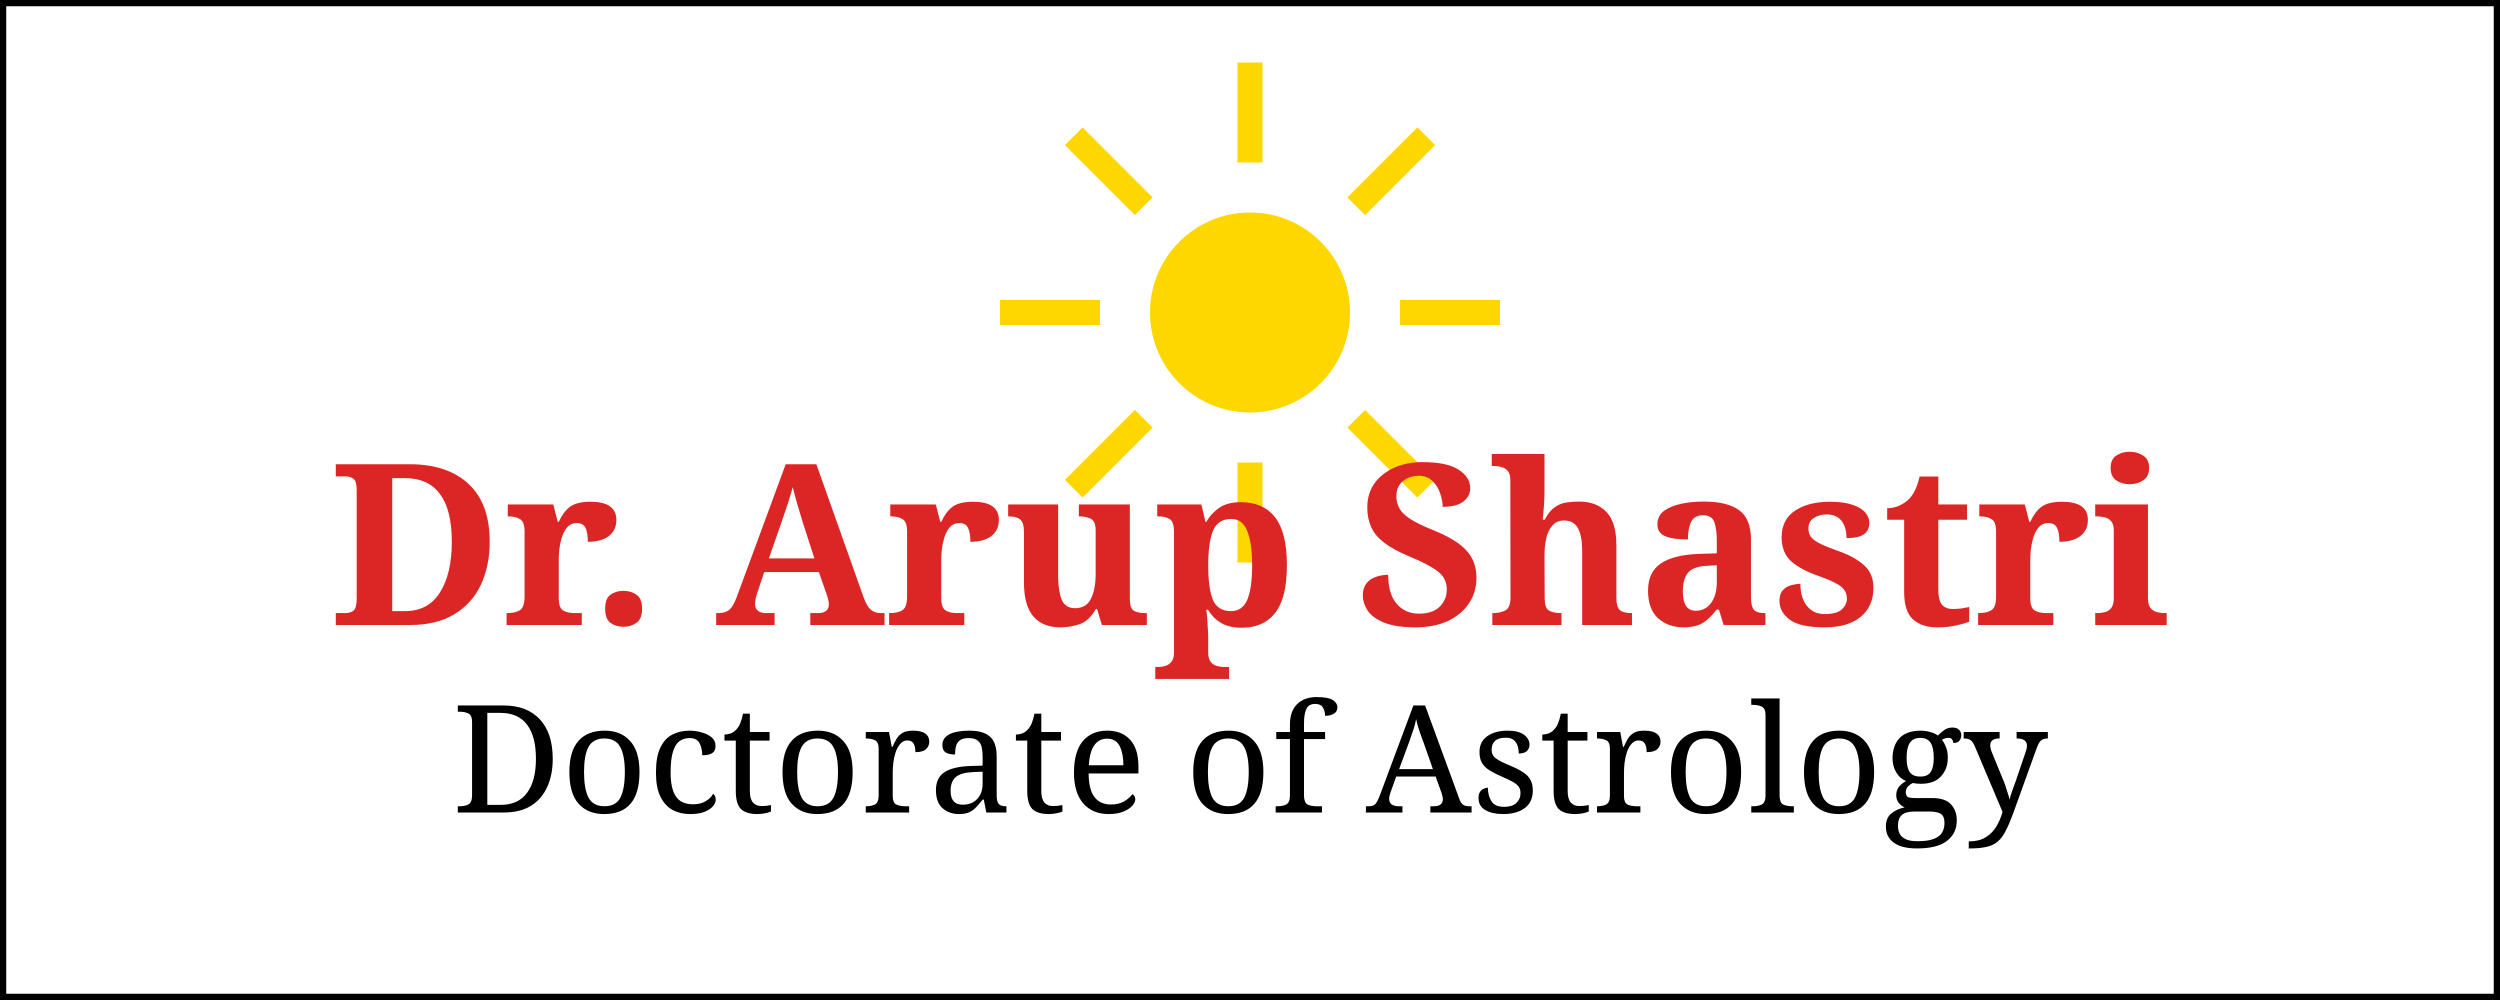
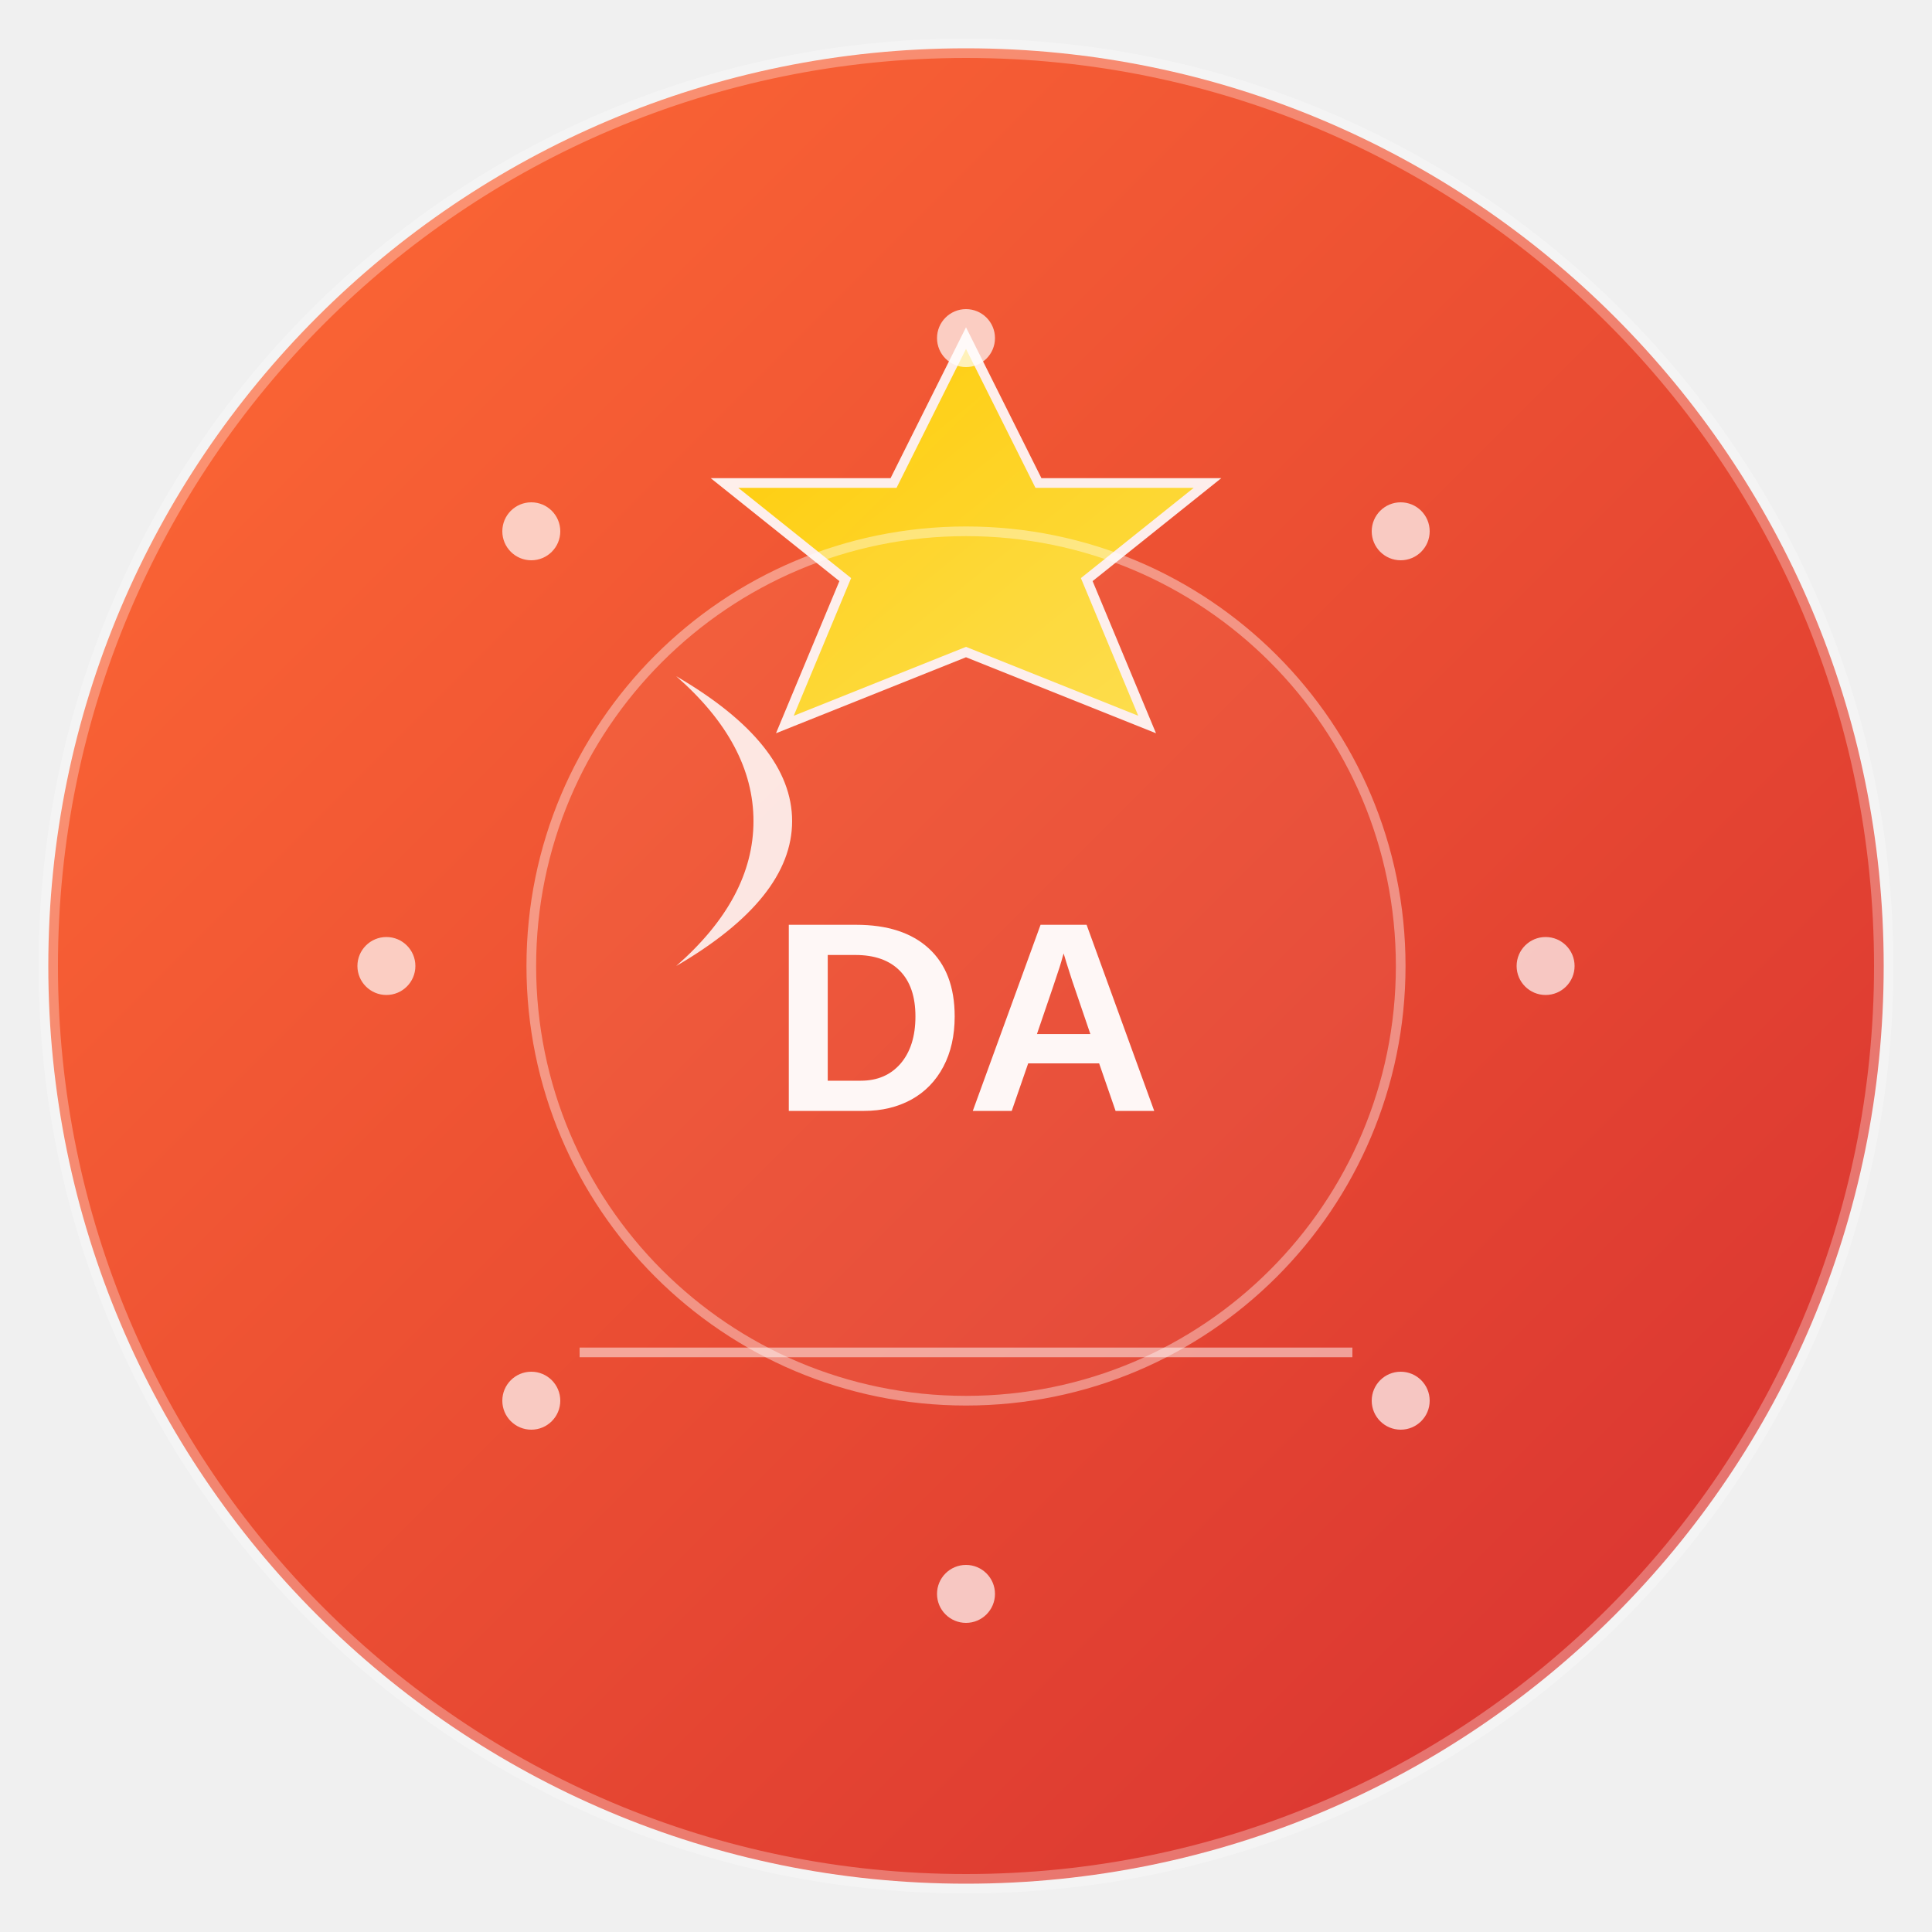
- <svg xmlns="http://www.w3.org/2000/svg" width="200" height="80" viewBox="0 0 200 80">
-   <rect width="200" height="80" fill="white" stroke="black" stroke-width="1" />
-   <g transform="translate(100, 25)">
-     <circle cx="0" cy="0" r="8" fill="#FFD700" />
-     <g stroke="#FFD700" stroke-width="2" fill="none">
-       <line x1="0" y1="-12" x2="0" y2="-20" />
-       <line x1="8.5" y1="-8.5" x2="14.1" y2="-14.1" />
-       <line x1="12" y1="0" x2="20" y2="0" />
-       <line x1="8.5" y1="8.5" x2="14.1" y2="14.1" />
-       <line x1="0" y1="12" x2="0" y2="20" />
-       <line x1="-8.5" y1="8.5" x2="-14.1" y2="14.1" />
-       <line x1="-12" y1="0" x2="-20" y2="0" />
-       <line x1="-8.5" y1="-8.5" x2="-14.1" y2="-14.1" />
-     </g>
+ <svg xmlns="http://www.w3.org/2000/svg" viewBox="0 0 200 200">
+   <defs>
+     <linearGradient id="logoGradient" x1="0%" y1="0%" x2="100%" y2="100%">
+       <stop offset="0%" style="stop-color:#ff6b35;stop-opacity:1" />
+       <stop offset="100%" style="stop-color:#d63031;stop-opacity:1" />
+     </linearGradient>
+     <linearGradient id="starGradient" x1="0%" y1="0%" x2="100%" y2="100%">
+       <stop offset="0%" style="stop-color:#ffd700;stop-opacity:1" />
+       <stop offset="100%" style="stop-color:#ffed4e;stop-opacity:1" />
+     </linearGradient>
+   </defs>
+   <circle cx="100" cy="100" r="95" fill="url(#logoGradient)" />
+   <circle cx="100" cy="100" r="95" fill="none" stroke="white" stroke-width="2" opacity="0.3" />
+   <g id="star" transform="translate(100, 60)">
+     <polygon points="0,-25 7.5,-10 25,-10 12.5,0 18.75,15 0,7.5 -18.75,15 -12.5,0 -25,-10 -7.5,-10" fill="url(#starGradient)" stroke="white" stroke-width="1" opacity="0.9" />
  </g>
-   <text x="100" y="50" text-anchor="middle" font-family="serif" font-size="18" font-weight="bold" fill="#DC2626">Dr. Arup Shastri</text>
-   <text x="100" y="65" text-anchor="middle" font-family="serif" font-size="12" fill="black">Doctorate of Astrology</text>
+   <g id="moon" transform="translate(70, 85)">
+     <path d="M 0 -15 Q 12 -8 12 0 Q 12 8 0 15 Q 8 8 8 0 Q 8 -8 0 -15" fill="white" opacity="0.85" />
+   </g>
+   <g id="zodiac-dots" opacity="0.7">
+     <circle cx="100" cy="35" r="3" fill="white" />
+     <circle cx="145" cy="55" r="3" fill="white" />
+     <circle cx="160" cy="100" r="3" fill="white" />
+     <circle cx="145" cy="145" r="3" fill="white" />
+     <circle cx="100" cy="165" r="3" fill="white" />
+     <circle cx="55" cy="145" r="3" fill="white" />
+     <circle cx="40" cy="100" r="3" fill="white" />
+     <circle cx="55" cy="55" r="3" fill="white" />
+   </g>
+   <circle cx="100" cy="100" r="45" fill="rgba(255, 255, 255, 0.1)" stroke="white" stroke-width="1" opacity="0.4" />
+   <text x="100" y="115" font-family="Arial, sans-serif" font-size="28" font-weight="bold" text-anchor="middle" fill="white" opacity="0.95">DA</text>
+   <line x1="60" y1="140" x2="140" y2="140" stroke="white" stroke-width="1" opacity="0.5" />
</svg>
